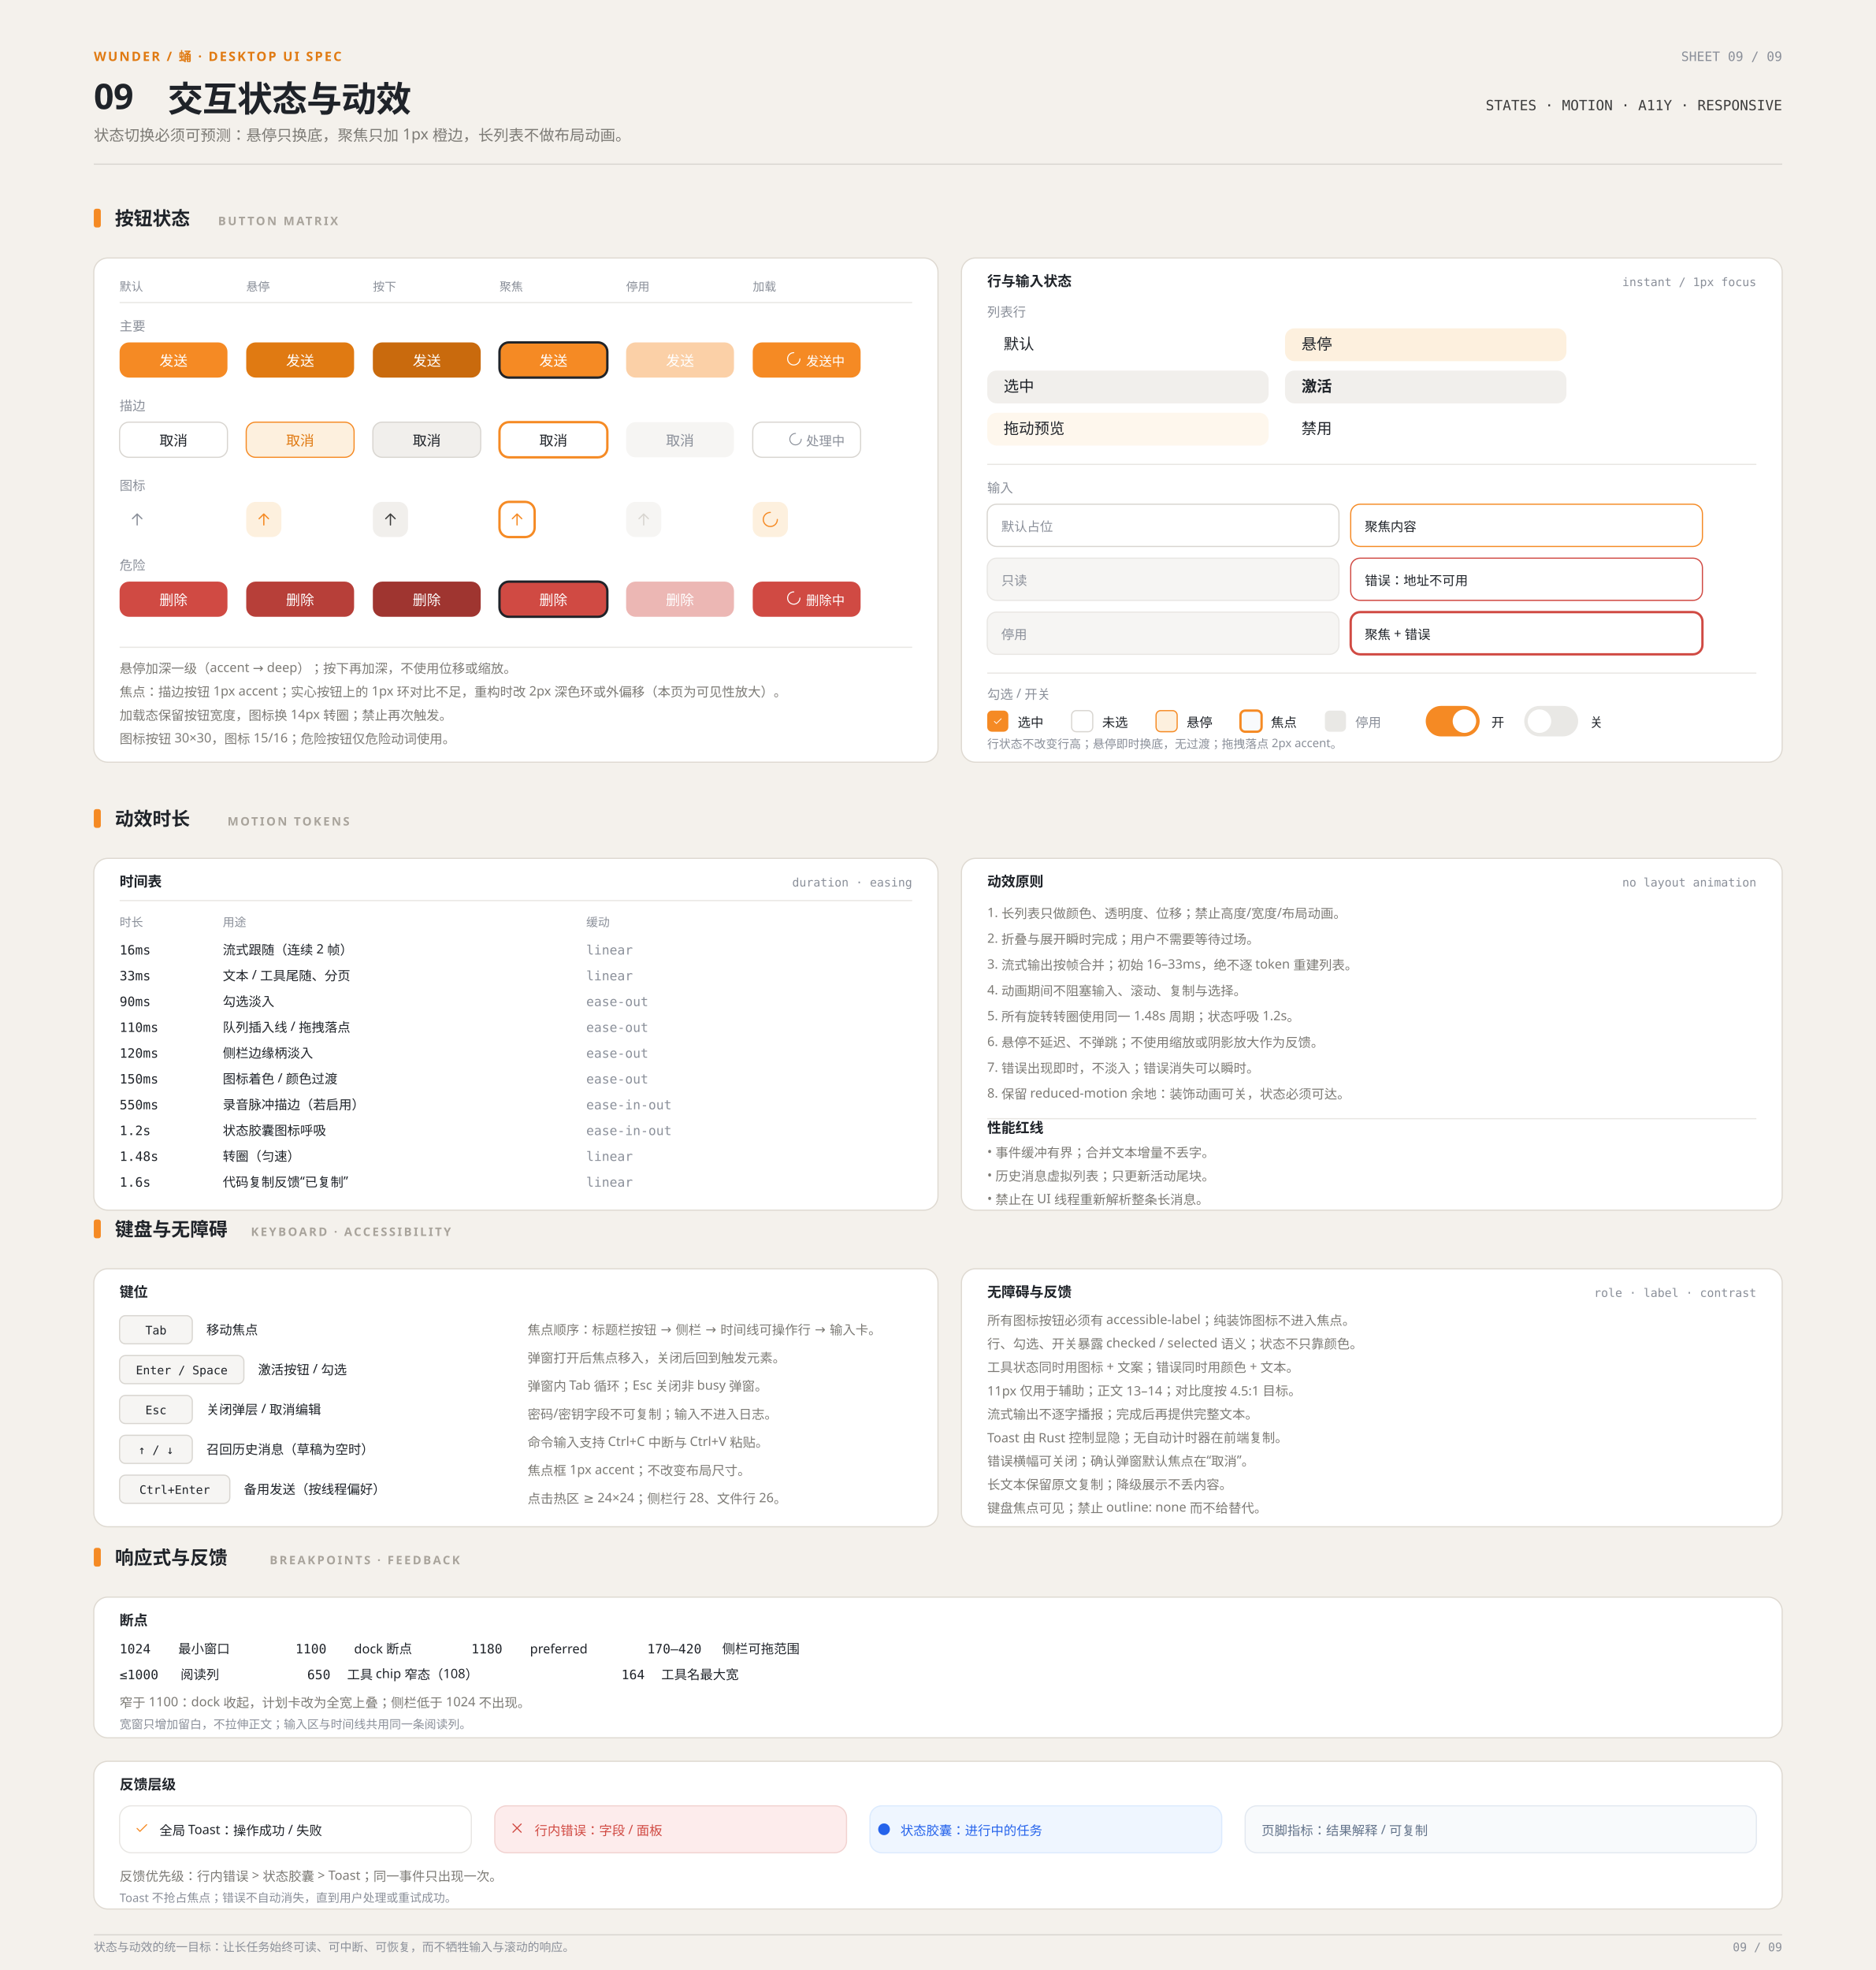
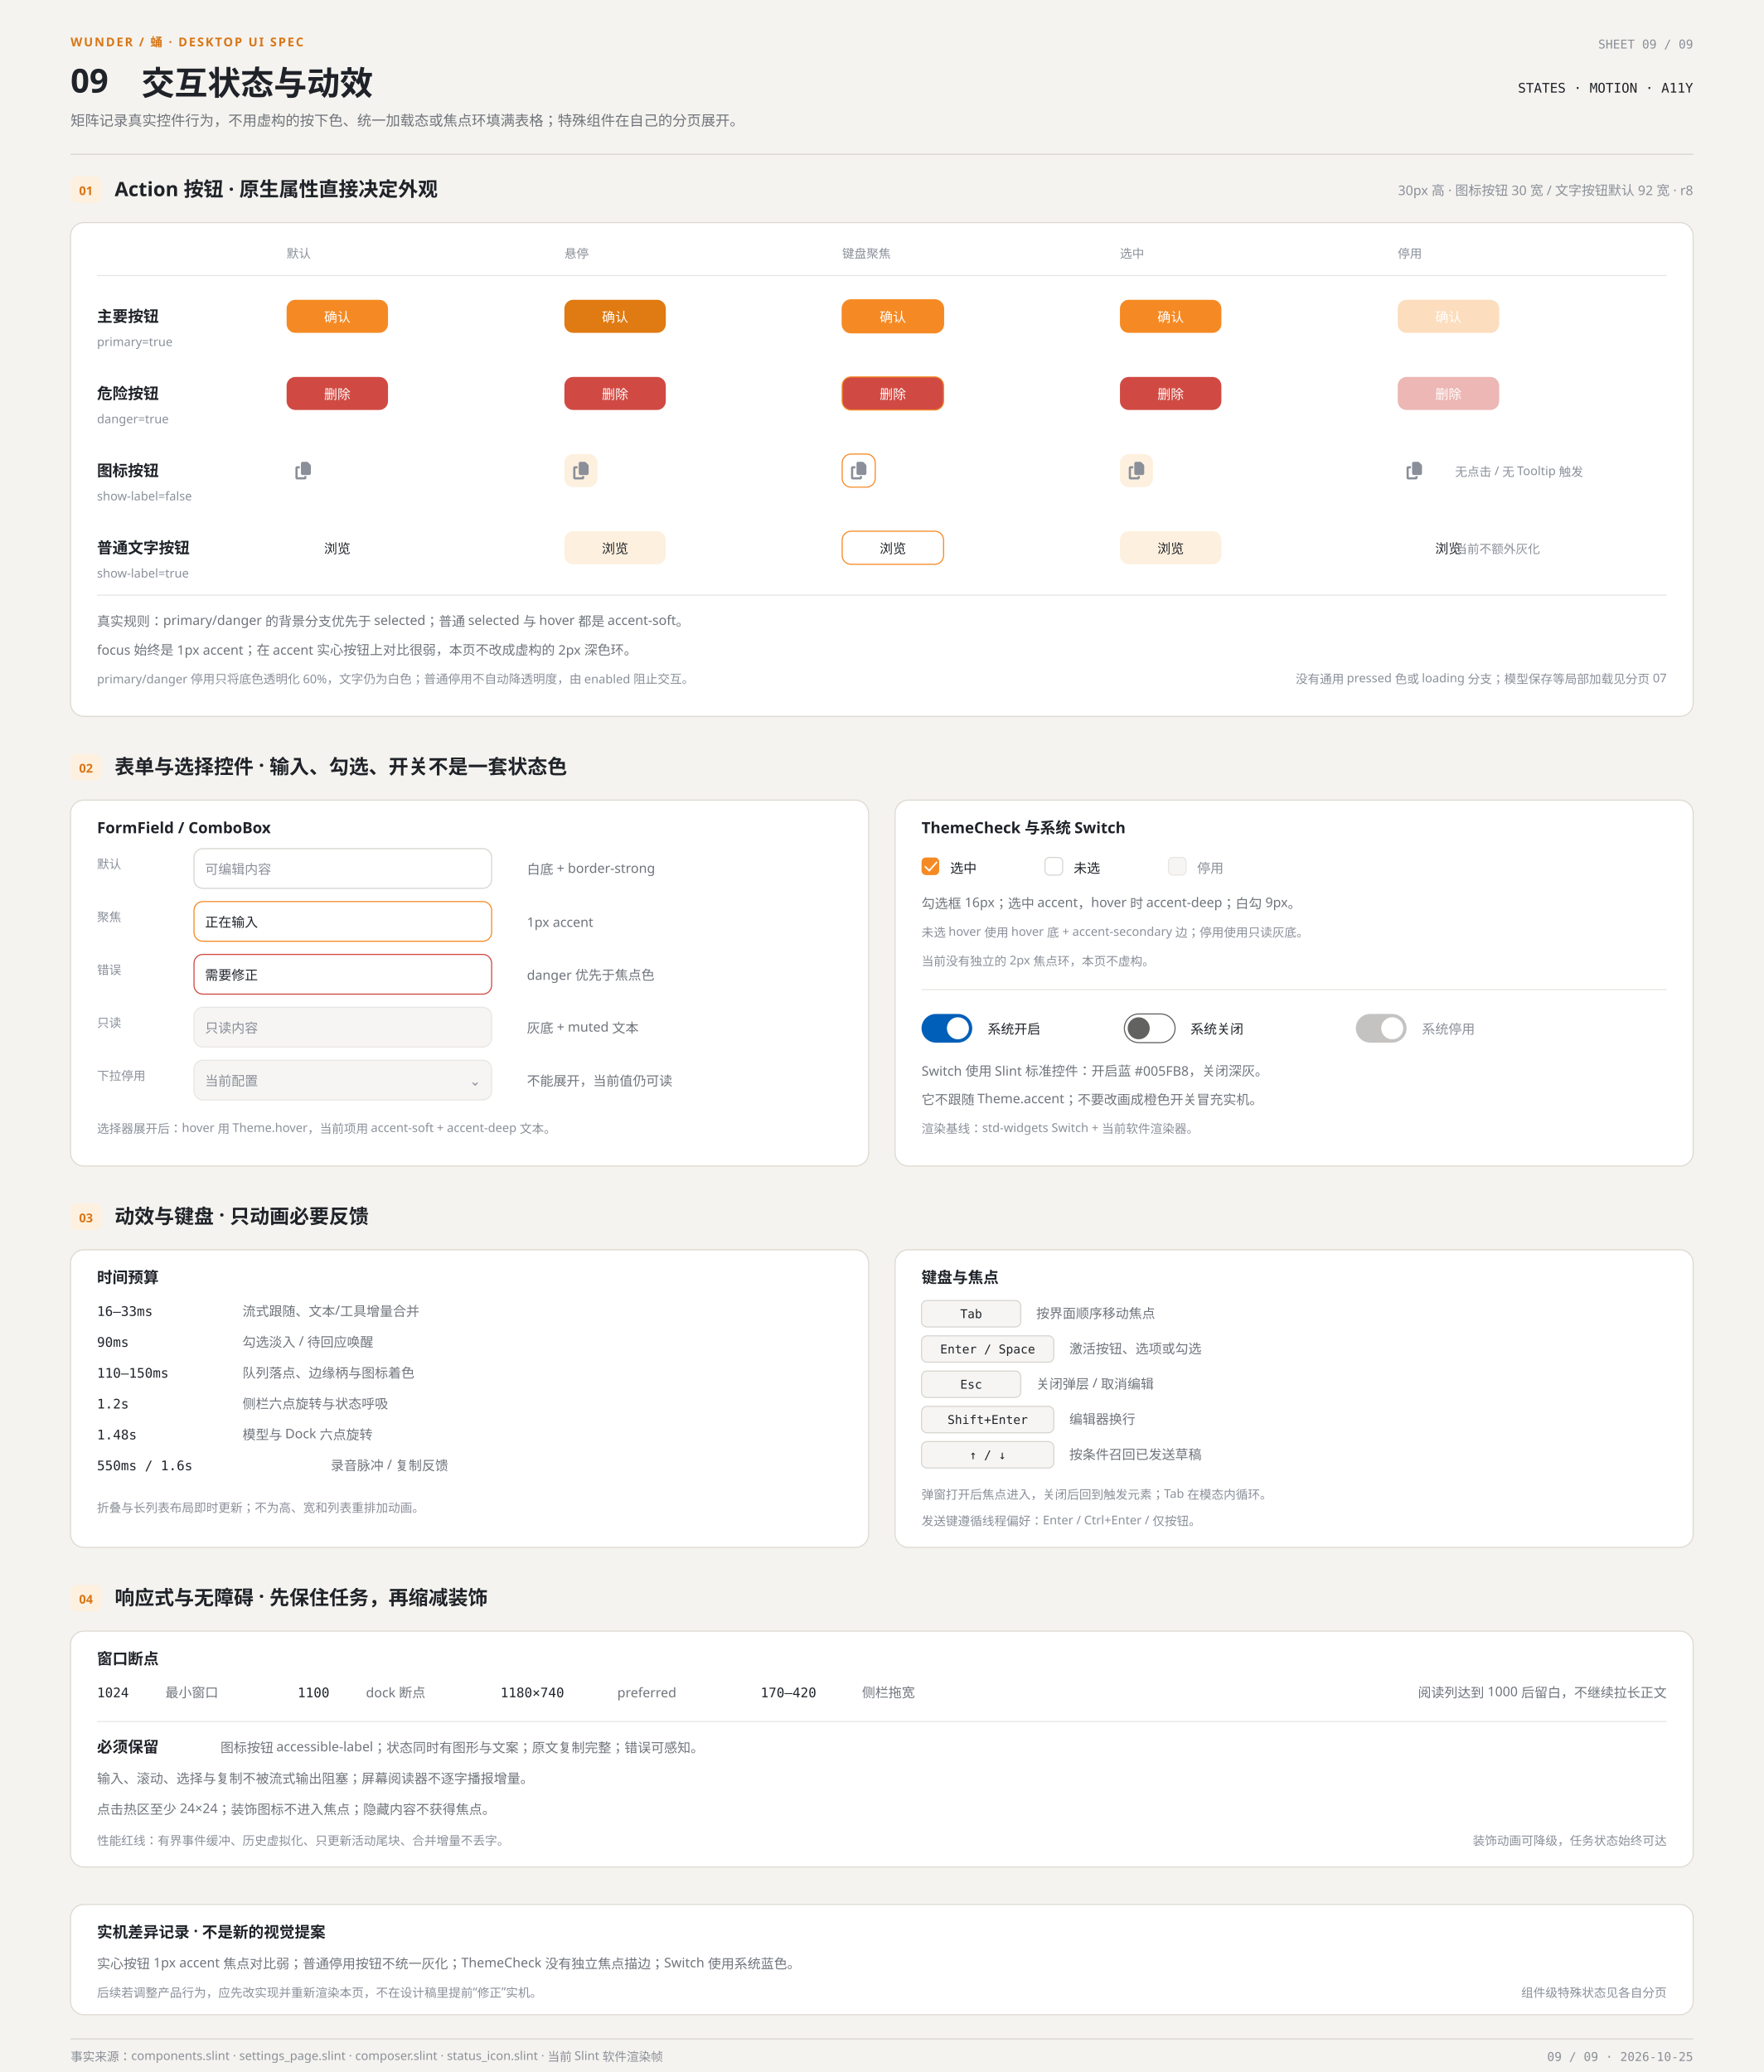
- <svg xmlns="http://www.w3.org/2000/svg" width="1600" height="1680" viewBox="0 0 1600 1680" role="img" aria-label="蛹 桌面端交互状态与动效规范">
+ <svg xmlns="http://www.w3.org/2000/svg" width="1600" height="1880" viewBox="0 0 1600 1880" role="img" aria-label="蛹 桌面端真实交互状态与动效规范">
  <defs>
-     <symbol fill="none" stroke="currentColor" stroke-width="1.6" stroke-linecap="round" stroke-linejoin="round" id="i-check" viewBox="0 0 24 24">
-       <path d="m5 12.5 4.2 4.2L19 7" />
-     </symbol>
-     <symbol fill="none" stroke="currentColor" stroke-width="1.5" stroke-linecap="round" stroke-linejoin="round" id="i-spin" viewBox="0 0 24 24">
-       <path d="M12 3a9 9 0 1 0 9 9" />
-     </symbol>
-     <symbol fill="none" stroke="currentColor" stroke-width="1.6" stroke-linecap="round" stroke-linejoin="round" id="i-x" viewBox="0 0 24 24">
-       <path d="m6 6 12 12M18 6 6 18" />
-     </symbol>
-     <symbol fill="none" stroke="currentColor" stroke-width="1.6" stroke-linecap="round" stroke-linejoin="round" id="i-arrow" viewBox="0 0 24 24">
-       <path d="M12 19V5M6 11l6-6 6 6" />
-     </symbol>
-     <symbol fill="none" stroke="currentColor" stroke-width="1.6" stroke-linecap="round" stroke-linejoin="round" id="i-plus" viewBox="0 0 24 24">
-       <path d="M12 5v14M5 12h14" />
+     <symbol id="a-copy" viewBox="0 0 448 512">
+       <path fill="currentColor" transform="translate(0 448) scale(1 -1)" d="M208 448H332Q352 448 366 434L434 366Q448 352 448 332V112Q447 92 434 78Q420 65 400 64H208Q188 65 174 78Q161 92 160 112V400Q161 420 174 434Q188 447 208 448ZM48 320H128V256H64V0H256V32H320V-16Q319-36 306-50Q292-63 272-64H48Q28-63 14-50Q1-36 0-16V272Q1 292 14 306Q28 319 48 320Z" />
    </symbol>
  </defs>
-   <style>
-     svg{font-family:'Microsoft YaHei UI','Microsoft YaHei','PingFang SC','Noto Sans SC',sans-serif;fill:#1F2329}
-     .mono{font-family:Consolas,'SFMono-Regular','Cascadia Mono',monospace}
-     .h1{font-size:30px;font-weight:700;letter-spacing:-.4px}
-     .sub{font-size:13px;fill:#7C7A75}
-     .kicker{font-size:11px;font-weight:600;letter-spacing:1.4px;fill:#E07A12}
-     .sect{font-size:16px;font-weight:700}
-     .sect-en{font-size:10px;font-weight:600;letter-spacing:1.6px;fill:#A8A39B}
-     .card{fill:#FFFFFF;stroke:#DED9D1;stroke-width:1}
-     .card-t{font-size:12px;font-weight:700}
-     .note{font-size:11px;fill:#7C7A75}
-     .tiny{font-size:10px;fill:#8A8F99}
-     .mono10{font-family:Consolas,monospace;font-size:10px;fill:#8A8F99}
-     .mono9{font-family:Consolas,monospace;font-size:9px;fill:#8A8F99}
-     .ui13{font-size:13px}.ui12{font-size:12px}.ui11{font-size:11px}.ui10{font-size:10px}
-     .muted{fill:#8A8F99}
-   </style>
-   <rect width="1600" height="1680" fill="#F4F1EC" />
+   <style>svg{font-family:'Microsoft YaHei UI','Microsoft YaHei','PingFang SC','Noto Sans SC',sans-serif;fill:#1F2329}.mono{font-family:Consolas,monospace}.h1{font-size:30px;font-weight:700}.sub{font-size:13px;fill:#6F747B}.kicker{font-size:11px;font-weight:700;letter-spacing:1.4px;fill:#D87616}.sect{font-size:18px;font-weight:700}.sect-note{font-size:12px;fill:#8A8F99}.card{fill:#FFF;stroke:#DED9D1}.card-t{font-size:14px;font-weight:700}.note{font-size:12px;fill:#6F747B}.tiny{font-size:11px;fill:#8A8F99}.chip{font-size:11px;font-weight:700;fill:#D87616}.ui14{font-size:14px}.ui13{font-size:13px}.ui12{font-size:12px}.ui11{font-size:11px}.muted{fill:#8A8F99}.secondary{fill:#3D3D3D}</style>
+   <rect width="1600" height="1880" fill="#F5F3EF" />
  <g id="header">
-     <text x="80" y="52" class="kicker">WUNDER / 蛹 · DESKTOP UI SPEC</text>
-     <text x="80" y="93" class="h1">09　交互状态与动效</text>
-     <text x="80" y="120" class="sub">状态切换必须可预测：悬停只换底，聚焦只加 1px 橙边，长列表不做布局动画。</text>
-     <text x="1520" y="52" text-anchor="end" class="mono" font-size="11" fill="#8A8F99">SHEET 09 / 09</text>
-     <text x="1520" y="94" text-anchor="end" class="mono" font-size="12" fill="#3D3D3D">STATES · MOTION · A11Y · RESPONSIVE</text>
-     <line x1="80" y1="140" x2="1520" y2="140" stroke="#D8D5D0" />
-   </g>
-   <g id="button-states">
-     <rect x="80" y="178" width="6" height="16" rx="2" fill="#F58A24" />
-     <text x="98" y="192" class="sect">按钮状态</text>
-     <text x="186" y="192" class="sect-en">BUTTON MATRIX</text>
-     <rect x="80" y="220" width="720" height="430" rx="12" class="card" />
-     <g>
-       <text x="102" y="248" class="ui10" fill="#8A8F99">默认</text>
-       <text x="210" y="248" class="ui10" fill="#8A8F99">悬停</text>
-       <text x="318" y="248" class="ui10" fill="#8A8F99">按下</text>
-       <text x="426" y="248" class="ui10" fill="#8A8F99">聚焦</text>
-       <text x="534" y="248" class="ui10" fill="#8A8F99">停用</text>
-       <text x="642" y="248" class="ui10" fill="#8A8F99">加载</text>
-       <line x1="102" y1="258" x2="778" y2="258" stroke="#E8E6E3" />
-       <text x="102" y="282" class="ui11" fill="#8A8F99">主要</text>
-       <rect x="102" y="292" width="92" height="30" rx="8" fill="#F58A24" />
-       <text x="148" y="312" text-anchor="middle" class="ui12" fill="#FFFFFF">发送</text>
-       <rect x="210" y="292" width="92" height="30" rx="8" fill="#E07A12" />
-       <text x="256" y="312" text-anchor="middle" class="ui12" fill="#FFFFFF">发送</text>
-       <rect x="318" y="292" width="92" height="30" rx="8" fill="#C96A0D" />
-       <text x="364" y="312" text-anchor="middle" class="ui12" fill="#FFFFFF">发送</text>
-       <rect x="426" y="292" width="92" height="30" rx="8" fill="#F58A24" stroke="#1F2329" stroke-width="2" />
-       <text x="472" y="312" text-anchor="middle" class="ui12" fill="#FFFFFF">发送</text>
-       <rect x="534" y="292" width="92" height="30" rx="8" fill="#F58A24" opacity=".4" />
-       <text x="580" y="312" text-anchor="middle" class="ui12" fill="#FFFFFF">发送</text>
-       <rect x="642" y="292" width="92" height="30" rx="8" fill="#F58A24" />
-       <g color="#FFFFFF">
-         <use href="#i-spin" x="670" y="299" width="14" height="14" />
-       </g>
-       <text x="704" y="312" text-anchor="middle" class="ui11" fill="#FFFFFF">发送中</text>
-       <text x="102" y="350" class="ui11" fill="#8A8F99">描边</text>
-       <rect x="102" y="360" width="92" height="30" rx="8" fill="#FFFFFF" stroke="#D8D5D0" />
-       <text x="148" y="380" text-anchor="middle" class="ui12">取消</text>
-       <rect x="210" y="360" width="92" height="30" rx="8" fill="#FDF0DE" stroke="#F58A24" />
-       <text x="256" y="380" text-anchor="middle" class="ui12" fill="#E07A12">取消</text>
-       <rect x="318" y="360" width="92" height="30" rx="8" fill="#F1EFEC" stroke="#D8D5D0" />
-       <text x="364" y="380" text-anchor="middle" class="ui12">取消</text>
-       <rect x="426" y="360" width="92" height="30" rx="8" fill="#FFFFFF" stroke="#F58A24" stroke-width="2" />
-       <text x="472" y="380" text-anchor="middle" class="ui12">取消</text>
-       <rect x="534" y="360" width="92" height="30" rx="8" fill="#F6F5F3" />
-       <text x="580" y="380" text-anchor="middle" class="ui12" fill="#8A8F99">取消</text>
-       <rect x="642" y="360" width="92" height="30" rx="8" fill="#FFFFFF" stroke="#D8D5D0" />
-       <g color="#8A8F99">
-         <use href="#i-spin" x="672" y="368" width="13" height="13" />
-       </g>
-       <text x="704" y="380" text-anchor="middle" class="ui11" fill="#8A8F99">处理中</text>
-       <text x="102" y="418" class="ui11" fill="#8A8F99">图标</text>
-       <rect x="102" y="428" width="30" height="30" rx="8" fill="transparent" />
-       <use href="#i-arrow" x="109" y="435" width="16" height="16" color="#8A8F99" />
-       <rect x="210" y="428" width="30" height="30" rx="8" fill="#FDF0DE" />
-       <use href="#i-arrow" x="217" y="435" width="16" height="16" color="#F58A24" />
-       <rect x="318" y="428" width="30" height="30" rx="8" fill="#F1EFEC" />
-       <use href="#i-arrow" x="325" y="435" width="16" height="16" color="#3D3D3D" />
-       <rect x="426" y="428" width="30" height="30" rx="8" fill="#FFFFFF" stroke="#F58A24" stroke-width="2" />
-       <use href="#i-arrow" x="433" y="435" width="16" height="16" color="#F58A24" />
-       <rect x="534" y="428" width="30" height="30" rx="8" fill="#F6F5F3" />
-       <use href="#i-arrow" x="541" y="435" width="16" height="16" color="#D8D5D0" />
-       <rect x="642" y="428" width="30" height="30" rx="8" fill="#FDF0DE" />
-       <g color="#F58A24">
-         <use href="#i-spin" x="649" y="435" width="16" height="16" />
-       </g>
-       <text x="102" y="486" class="ui11" fill="#8A8F99">危险</text>
-       <rect x="102" y="496" width="92" height="30" rx="8" fill="#D04A43" />
-       <text x="148" y="516" text-anchor="middle" class="ui12" fill="#FFFFFF">删除</text>
-       <rect x="210" y="496" width="92" height="30" rx="8" fill="#B73F39" />
-       <text x="256" y="516" text-anchor="middle" class="ui12" fill="#FFFFFF">删除</text>
-       <rect x="318" y="496" width="92" height="30" rx="8" fill="#9F3530" />
-       <text x="364" y="516" text-anchor="middle" class="ui12" fill="#FFFFFF">删除</text>
-       <rect x="426" y="496" width="92" height="30" rx="8" fill="#D04A43" stroke="#1F2329" stroke-width="2" />
-       <text x="472" y="516" text-anchor="middle" class="ui12" fill="#FFFFFF">删除</text>
-       <rect x="534" y="496" width="92" height="30" rx="8" fill="#D04A43" opacity=".4" />
-       <text x="580" y="516" text-anchor="middle" class="ui12" fill="#FFFFFF">删除</text>
-       <rect x="642" y="496" width="92" height="30" rx="8" fill="#D04A43" />
-       <g color="#FFFFFF">
-         <use href="#i-spin" x="670" y="503" width="14" height="14" />
-       </g>
-       <text x="704" y="516" text-anchor="middle" class="ui11" fill="#FFFFFF">删除中</text>
-     </g>
-     <line x1="102" y1="552" x2="778" y2="552" stroke="#E8E6E3" />
-     <text x="102" y="574" class="note">悬停加深一级（accent → deep）；按下再加深，不使用位移或缩放。</text>
-     <text x="102" y="594" class="note">焦点：描边按钮 1px accent；实心按钮上的 1px 环对比不足，重构时改 2px 深色环或外偏移（本页为可见性放大）。</text>
-     <text x="102" y="614" class="note">加载态保留按钮宽度，图标换 14px 转圈；禁止再次触发。</text>
-     <text x="102" y="634" class="note">图标按钮 30×30，图标 15/16；危险按钮仅危险动词使用。</text>
-   </g>
-   <g id="row-input">
-     <rect x="820" y="220" width="700" height="430" rx="12" class="card" />
-     <text x="842" y="244" class="card-t">行与输入状态</text>
-     <text x="1498" y="244" text-anchor="end" class="mono10">instant / 1px focus</text>
-     <text x="842" y="270" class="ui11" fill="#8A8F99">列表行</text>
-     <rect x="842" y="280" width="240" height="28" rx="8" fill="transparent" />
-     <text x="856" y="298" class="ui13">默认</text>
-     <rect x="1096" y="280" width="240" height="28" rx="8" fill="#FDF0DE" />
-     <text x="1110" y="298" class="ui13">悬停</text>
-     <rect x="842" y="316" width="240" height="28" rx="8" fill="#F1EFEC" />
-     <text x="856" y="334" class="ui13">选中</text>
-     <rect x="1096" y="316" width="240" height="28" rx="8" fill="#F1EFEC" />
-     <text x="1110" y="334" class="ui13" font-weight="600">激活</text>
-     <rect x="842" y="352" width="240" height="28" rx="8" fill="#FDF0DE" opacity=".55" />
-     <text x="856" y="370" class="ui13">拖动预览</text>
-     <rect x="1096" y="352" width="240" height="28" rx="8" fill="transparent" opacity=".45" />
-     <text x="1110" y="370" class="ui13">禁用</text>
-     <line x1="842" y1="396" x2="1498" y2="396" stroke="#E8E6E3" />
-     <text x="842" y="420" class="ui11" fill="#8A8F99">输入</text>
-     <rect x="842" y="430" width="300" height="36" rx="8" fill="#FFFFFF" stroke="#D8D5D0" />
-     <text x="854" y="453" class="ui11" fill="#8A8F99">默认占位</text>
-     <rect x="1152" y="430" width="300" height="36" rx="8" fill="#FFFFFF" stroke="#F58A24" />
-     <text x="1164" y="453" class="ui11">聚焦内容</text>
-     <rect x="842" y="476" width="300" height="36" rx="8" fill="#F6F5F3" stroke="#E8E6E3" />
-     <text x="854" y="499" class="ui11" fill="#8A8F99">只读</text>
-     <rect x="1152" y="476" width="300" height="36" rx="8" fill="#FFFFFF" stroke="#D04A43" />
-     <text x="1164" y="499" class="ui11">错误：地址不可用</text>
-     <rect x="842" y="522" width="300" height="36" rx="8" fill="#F6F5F3" stroke="#E8E6E3" />
-     <text x="854" y="545" class="ui11" fill="#8A8F99">停用</text>
-     <rect x="1152" y="522" width="300" height="36" rx="8" fill="#FFFFFF" stroke="#D04A43" stroke-width="2" />
-     <text x="1164" y="545" class="ui11">聚焦 + 错误</text>
-     <line x1="842" y1="574" x2="1498" y2="574" stroke="#E8E6E3" />
-     <text x="842" y="596" class="ui11" fill="#8A8F99">勾选 / 开关</text>
-     <rect x="842" y="606" width="18" height="18" rx="4" fill="#F58A24" />
-     <use href="#i-check" x="846" y="610" width="10" height="10" color="#FFFFFF" />
-     <text x="868" y="620" class="ui11">选中</text>
-     <rect x="914" y="606" width="18" height="18" rx="4" fill="#FFFFFF" stroke="#D8D5D0" />
-     <text x="940" y="620" class="ui11">未选</text>
-     <rect x="986" y="606" width="18" height="18" rx="4" fill="#FDF0DE" stroke="#F58A24" />
-     <text x="1012" y="620" class="ui11">悬停</text>
-     <rect x="1058" y="606" width="18" height="18" rx="4" fill="#F8FAFC" stroke="#F58A24" stroke-width="2" />
-     <text x="1084" y="620" class="ui11">焦点</text>
-     <rect x="1130" y="606" width="18" height="18" rx="4" fill="#E9E8E5" />
-     <text x="1156" y="620" class="ui11" fill="#8A8F99">停用</text>
-     <rect x="1216" y="602" width="46" height="26" rx="13" fill="#F58A24" />
-     <circle cx="1249" cy="615" r="10" fill="#FFFFFF" />
-     <text x="1272" y="620" class="ui11">开</text>
-     <rect x="1300" y="602" width="46" height="26" rx="13" fill="#E9E8E5" />
-     <circle cx="1313" cy="615" r="10" fill="#FFFFFF" />
-     <text x="1356" y="620" class="ui11">关</text>
-     <text x="842" y="638" class="tiny">行状态不改变行高；悬停即时换底，无过渡；拖拽落点 2px accent。</text>
-   </g>
-   <g id="motion">
-     <rect x="80" y="690" width="6" height="16" rx="2" fill="#F58A24" />
-     <text x="98" y="704" class="sect">动效时长</text>
-     <text x="194" y="704" class="sect-en">MOTION TOKENS</text>
-     <rect x="80" y="732" width="720" height="300" rx="12" class="card" />
-     <text x="102" y="756" class="card-t">时间表</text>
-     <text x="778" y="756" text-anchor="end" class="mono10">duration · easing</text>
-     <line x1="102" y1="768" x2="778" y2="768" stroke="#E8E6E3" />
-     <g>
-       <text x="102" y="790" class="ui10" fill="#8A8F99">时长</text>
-       <text x="190" y="790" class="ui10" fill="#8A8F99">用途</text>
-       <text x="500" y="790" class="ui10" fill="#8A8F99">缓动</text>
-       <text x="102" y="814" class="mono" font-size="11">16ms</text>
-       <text x="190" y="814" class="ui11">流式跟随（连续 2 帧）</text>
-       <text x="500" y="814" class="mono" font-size="11" fill="#8A8F99">linear</text>
-       <text x="102" y="836" class="mono" font-size="11">33ms</text>
-       <text x="190" y="836" class="ui11">文本 / 工具尾随、分页</text>
-       <text x="500" y="836" class="mono" font-size="11" fill="#8A8F99">linear</text>
-       <text x="102" y="858" class="mono" font-size="11">90ms</text>
-       <text x="190" y="858" class="ui11">勾选淡入</text>
-       <text x="500" y="858" class="mono" font-size="11" fill="#8A8F99">ease-out</text>
-       <text x="102" y="880" class="mono" font-size="11">110ms</text>
-       <text x="190" y="880" class="ui11">队列插入线 / 拖拽落点</text>
-       <text x="500" y="880" class="mono" font-size="11" fill="#8A8F99">ease-out</text>
-       <text x="102" y="902" class="mono" font-size="11">120ms</text>
-       <text x="190" y="902" class="ui11">侧栏边缘柄淡入</text>
-       <text x="500" y="902" class="mono" font-size="11" fill="#8A8F99">ease-out</text>
-       <text x="102" y="924" class="mono" font-size="11">150ms</text>
-       <text x="190" y="924" class="ui11">图标着色 / 颜色过渡</text>
-       <text x="500" y="924" class="mono" font-size="11" fill="#8A8F99">ease-out</text>
-       <text x="102" y="946" class="mono" font-size="11">550ms</text>
-       <text x="190" y="946" class="ui11">录音脉冲描边（若启用）</text>
-       <text x="500" y="946" class="mono" font-size="11" fill="#8A8F99">ease-in-out</text>
-       <text x="102" y="968" class="mono" font-size="11">1.2s</text>
-       <text x="190" y="968" class="ui11">状态胶囊图标呼吸</text>
-       <text x="500" y="968" class="mono" font-size="11" fill="#8A8F99">ease-in-out</text>
-       <text x="102" y="990" class="mono" font-size="11">1.48s</text>
-       <text x="190" y="990" class="ui11">转圈（匀速）</text>
-       <text x="500" y="990" class="mono" font-size="11" fill="#8A8F99">linear</text>
-       <text x="102" y="1012" class="mono" font-size="11">1.6s</text>
-       <text x="190" y="1012" class="ui11">代码复制反馈“已复制”</text>
-       <text x="500" y="1012" class="mono" font-size="11" fill="#8A8F99">linear</text>
-     </g>
-   </g>
-   <g id="motion-rules">
-     <rect x="820" y="732" width="700" height="300" rx="12" class="card" />
-     <text x="842" y="756" class="card-t">动效原则</text>
-     <text x="1498" y="756" text-anchor="end" class="mono10">no layout animation</text>
-     <text x="842" y="782" class="note">1. 长列表只做颜色、透明度、位移；禁止高度/宽度/布局动画。</text>
-     <text x="842" y="804" class="note">2. 折叠与展开瞬时完成；用户不需要等待过场。</text>
-     <text x="842" y="826" class="note">3. 流式输出按帧合并；初始 16–33ms，绝不逐 token 重建列表。</text>
-     <text x="842" y="848" class="note">4. 动画期间不阻塞输入、滚动、复制与选择。</text>
-     <text x="842" y="870" class="note">5. 所有旋转转圈使用同一 1.48s 周期；状态呼吸 1.2s。</text>
-     <text x="842" y="892" class="note">6. 悬停不延迟、不弹跳；不使用缩放或阴影放大作为反馈。</text>
-     <text x="842" y="914" class="note">7. 错误出现即时，不淡入；错误消失可以瞬时。</text>
-     <text x="842" y="936" class="note">8. 保留 reduced-motion 余地：装饰动画可关，状态必须可达。</text>
-     <line x1="842" y1="954" x2="1498" y2="954" stroke="#E8E6E3" />
-     <text x="842" y="966" class="card-t" font-size="11">性能红线</text>
-     <text x="842" y="986" class="note">• 事件缓冲有界；合并文本增量不丢字。</text>
-     <text x="842" y="1006" class="note">• 历史消息虚拟列表；只更新活动尾块。</text>
-     <text x="842" y="1026" class="note">• 禁止在 UI 线程重新解析整条长消息。</text>
-   </g>
-   <g id="keyboard">
-     <rect x="80" y="1040" width="6" height="16" rx="2" fill="#F58A24" />
-     <text x="98" y="1054" class="sect">键盘与无障碍</text>
-     <text x="214" y="1054" class="sect-en">KEYBOARD · ACCESSIBILITY</text>
-     <rect x="80" y="1082" width="720" height="220" rx="12" class="card" />
-     <text x="102" y="1106" class="card-t">键位</text>
-     <g>
-       <rect x="102" y="1122" width="62" height="24" rx="5" fill="#F6F5F3" stroke="#D8D5D0" />
-       <text x="133" y="1138" text-anchor="middle" class="mono" font-size="10">Tab</text>
-       <text x="176" y="1138" class="ui11">移动焦点</text>
-       <rect x="102" y="1156" width="106" height="24" rx="5" fill="#F6F5F3" stroke="#D8D5D0" />
-       <text x="155" y="1172" text-anchor="middle" class="mono" font-size="10">Enter / Space</text>
-       <text x="220" y="1172" class="ui11">激活按钮 / 勾选</text>
-       <rect x="102" y="1190" width="62" height="24" rx="5" fill="#F6F5F3" stroke="#D8D5D0" />
-       <text x="133" y="1206" text-anchor="middle" class="mono" font-size="10">Esc</text>
-       <text x="176" y="1206" class="ui11">关闭弹层 / 取消编辑</text>
-       <rect x="102" y="1224" width="62" height="24" rx="5" fill="#F6F5F3" stroke="#D8D5D0" />
-       <text x="133" y="1240" text-anchor="middle" class="mono" font-size="10">↑ / ↓</text>
-       <text x="176" y="1240" class="ui11">召回历史消息（草稿为空时）</text>
-       <rect x="102" y="1258" width="94" height="24" rx="5" fill="#F6F5F3" stroke="#D8D5D0" />
-       <text x="149" y="1274" text-anchor="middle" class="mono" font-size="10">Ctrl+Enter</text>
-       <text x="208" y="1274" class="ui11">备用发送（按线程偏好）</text>
-     </g>
-     <text x="450" y="1138" class="note">焦点顺序：标题栏按钮 → 侧栏 → 时间线可操作行 → 输入卡。</text>
-     <text x="450" y="1162" class="note">弹窗打开后焦点移入，关闭后回到触发元素。</text>
-     <text x="450" y="1186" class="note">弹窗内 Tab 循环；Esc 关闭非 busy 弹窗。</text>
-     <text x="450" y="1210" class="note">密码/密钥字段不可复制；输入不进入日志。</text>
-     <text x="450" y="1234" class="note">命令输入支持 Ctrl+C 中断与 Ctrl+V 粘贴。</text>
-     <text x="450" y="1258" class="note">焦点框 1px accent；不改变布局尺寸。</text>
-     <text x="450" y="1282" class="note">点击热区 ≥ 24×24；侧栏行 28、文件行 26。</text>
-   </g>
-   <g id="a11y">
-     <rect x="820" y="1082" width="700" height="220" rx="12" class="card" />
-     <text x="842" y="1106" class="card-t">无障碍与反馈</text>
-     <text x="1498" y="1106" text-anchor="end" class="mono10">role · label · contrast</text>
-     <text x="842" y="1130" class="note">所有图标按钮必须有 accessible-label；纯装饰图标不进入焦点。</text>
-     <text x="842" y="1150" class="note">行、勾选、开关暴露 checked / selected 语义；状态不只靠颜色。</text>
-     <text x="842" y="1170" class="note">工具状态同时用图标 + 文案；错误同时用颜色 + 文本。</text>
-     <text x="842" y="1190" class="note">11px 仅用于辅助；正文 13–14；对比度按 4.5:1 目标。</text>
-     <text x="842" y="1210" class="note">流式输出不逐字播报；完成后再提供完整文本。</text>
-     <text x="842" y="1230" class="note">Toast 由 Rust 控制显隐；无自动计时器在前端复制。</text>
-     <text x="842" y="1250" class="note">错误横幅可关闭；确认弹窗默认焦点在“取消”。</text>
-     <text x="842" y="1270" class="note">长文本保留原文复制；降级展示不丢内容。</text>
-     <text x="842" y="1290" class="note">键盘焦点可见；禁止 outline: none 而不给替代。</text>
-   </g>
-   <g id="responsive">
-     <rect x="80" y="1320" width="6" height="16" rx="2" fill="#F58A24" />
-     <text x="98" y="1334" class="sect">响应式与反馈</text>
-     <text x="230" y="1334" class="sect-en">BREAKPOINTS · FEEDBACK</text>
-     <rect x="80" y="1362" width="1440" height="120" rx="12" class="card" />
-     <text x="102" y="1386" class="card-t">断点</text>
-     <text x="102" y="1410" class="mono" font-size="11">1024</text>
-     <text x="152" y="1410" class="ui11">最小窗口</text>
-     <text x="252" y="1410" class="mono" font-size="11">1100</text>
-     <text x="302" y="1410" class="ui11">dock 断点</text>
-     <text x="402" y="1410" class="mono" font-size="11">1180</text>
-     <text x="452" y="1410" class="ui11">preferred</text>
-     <text x="552" y="1410" class="mono" font-size="11">170–420</text>
-     <text x="616" y="1410" class="ui11">侧栏可拖范围</text>
-     <text x="102" y="1432" class="mono" font-size="11">≤1000</text>
-     <text x="154" y="1432" class="ui11">阅读列</text>
-     <text x="262" y="1432" class="mono" font-size="11">650</text>
-     <text x="296" y="1432" class="ui11">工具 chip 窄态（108）</text>
-     <text x="530" y="1432" class="mono" font-size="11">164</text>
-     <text x="564" y="1432" class="ui11">工具名最大宽</text>
-     <text x="102" y="1456" class="note">窄于 1100：dock 收起，计划卡改为全宽上叠；侧栏低于 1024 不出现。</text>
-     <text x="102" y="1474" class="tiny">宽窗只增加留白，不拉伸正文；输入区与时间线共用同一条阅读列。</text>
-   </g>
-   <g id="feedback">
-     <rect x="80" y="1502" width="1440" height="126" rx="12" class="card" />
-     <text x="102" y="1526" class="card-t">反馈层级</text>
-     <rect x="102" y="1540" width="300" height="40" rx="10" fill="#FFFFFF" stroke="#E8E6E3" />
-     <use href="#i-check" x="114" y="1552" width="14" height="14" color="#F58A24" />
-     <text x="136" y="1565" class="ui11">全局 Toast：操作成功 / 失败</text>
-     <rect x="422" y="1540" width="300" height="40" rx="10" fill="#FDECEC" stroke="#F1D2D0" />
-     <use href="#i-x" x="434" y="1552" width="14" height="14" color="#D04A43" />
-     <text x="456" y="1565" class="ui11" fill="#D04A43">行内错误：字段 / 面板</text>
-     <rect x="742" y="1540" width="300" height="40" rx="10" fill="#EFF6FF" stroke="#DBEAFE" />
-     <circle cx="754" cy="1560" r="5" fill="#2563EB" />
-     <text x="768" y="1565" class="ui11" fill="#2563EB">状态胶囊：进行中的任务</text>
-     <rect x="1062" y="1540" width="436" height="40" rx="10" fill="#F8FAFC" stroke="#E2E8F0" />
-     <text x="1076" y="1565" class="ui11" fill="#64748B">页脚指标：结果解释 / 可复制</text>
-     <text x="102" y="1604" class="note">反馈优先级：行内错误 &gt; 状态胶囊 &gt; Toast；同一事件只出现一次。</text>
-     <text x="102" y="1622" class="tiny">Toast 不抢占焦点；错误不自动消失，直到用户处理或重试成功。</text>
+     <text x="64" y="42" class="kicker">WUNDER / 蛹 · DESKTOP UI SPEC</text>
+     <text x="64" y="84" class="h1">09　交互状态与动效</text>
+     <text x="64" y="114" class="sub">矩阵记录真实控件行为，不用虚构的按下色、统一加载态或焦点环填满表格；特殊组件在自己的分页展开。</text>
+     <text x="1536" y="44" text-anchor="end" class="mono tiny">SHEET 09 / 09</text>
+     <text x="1536" y="84" text-anchor="end" class="mono ui12">STATES · MOTION · A11Y</text>
+     <line x1="64" y1="140" x2="1536" y2="140" stroke="#D8D5D0" />
+   </g>
+   <g id="action-matrix">
+     <rect x="64" y="160" width="28" height="24" rx="6" fill="#FDF0DE" />
+     <text x="78" y="177" text-anchor="middle" class="chip">01</text>
+     <text x="104" y="178" class="sect">Action 按钮 · 原生属性直接决定外观</text>
+     <text x="1536" y="177" text-anchor="end" class="sect-note">30px 高 · 图标按钮 30 宽 / 文字按钮默认 92 宽 · r8</text>
+     <rect x="64" y="202" width="1472" height="448" rx="12" class="card" />
+     <text x="260" y="234" class="tiny">默认</text>
+     <text x="512" y="234" class="tiny">悬停</text>
+     <text x="764" y="234" class="tiny">键盘聚焦</text>
+     <text x="1016" y="234" class="tiny">选中</text>
+     <text x="1268" y="234" class="tiny">停用</text>
+     <line x1="88" y1="250" x2="1512" y2="250" stroke="#E8E6E3" />
+     <text x="88" y="292" class="card-t">主要按钮</text>
+     <text x="88" y="314" class="tiny">primary=true</text>
+     <rect x="260" y="272" width="92" height="30" rx="8" fill="#F58A24" />
+     <text x="306" y="292" text-anchor="middle" class="ui12" fill="#FFF">确认</text>
+     <rect x="512" y="272" width="92" height="30" rx="8" fill="#E07A12" />
+     <text x="558" y="292" text-anchor="middle" class="ui12" fill="#FFF">确认</text>
+     <rect x="764" y="272" width="92" height="30" rx="8" fill="#F58A24" stroke="#F58A24" />
+     <text x="810" y="292" text-anchor="middle" class="ui12" fill="#FFF">确认</text>
+     <rect x="1016" y="272" width="92" height="30" rx="8" fill="#F58A24" />
+     <text x="1062" y="292" text-anchor="middle" class="ui12" fill="#FFF">确认</text>
+     <rect x="1268" y="272" width="92" height="30" rx="8" fill="#FCDDBD" />
+     <text x="1314" y="292" text-anchor="middle" class="ui12" fill="#FFF">确认</text>
+     <text x="88" y="362" class="card-t">危险按钮</text>
+     <text x="88" y="384" class="tiny">danger=true</text>
+     <rect x="260" y="342" width="92" height="30" rx="8" fill="#D04A43" />
+     <text x="306" y="362" text-anchor="middle" class="ui12" fill="#FFF">删除</text>
+     <rect x="512" y="342" width="92" height="30" rx="8" fill="#D04A43" />
+     <text x="558" y="362" text-anchor="middle" class="ui12" fill="#FFF">删除</text>
+     <rect x="764" y="342" width="92" height="30" rx="8" fill="#D04A43" stroke="#F58A24" />
+     <text x="810" y="362" text-anchor="middle" class="ui12" fill="#FFF">删除</text>
+     <rect x="1016" y="342" width="92" height="30" rx="8" fill="#D04A43" />
+     <text x="1062" y="362" text-anchor="middle" class="ui12" fill="#FFF">删除</text>
+     <rect x="1268" y="342" width="92" height="30" rx="8" fill="#ECB7B4" />
+     <text x="1314" y="362" text-anchor="middle" class="ui12" fill="#FFF">删除</text>
+     <text x="88" y="432" class="card-t">图标按钮</text>
+     <text x="88" y="454" class="tiny">show-label=false</text>
+     <rect x="260" y="412" width="30" height="30" rx="8" fill="transparent" />
+     <use href="#a-copy" x="267" y="419" width="16" height="16" color="#8A8F99" />
+     <rect x="512" y="412" width="30" height="30" rx="8" fill="#FDF0DE" />
+     <use href="#a-copy" x="519" y="419" width="16" height="16" color="#8A8F99" />
+     <rect x="764" y="412" width="30" height="30" rx="8" fill="transparent" stroke="#F58A24" />
+     <use href="#a-copy" x="771" y="419" width="16" height="16" color="#8A8F99" />
+     <rect x="1016" y="412" width="30" height="30" rx="8" fill="#FDF0DE" />
+     <use href="#a-copy" x="1023" y="419" width="16" height="16" color="#8A8F99" />
+     <rect x="1268" y="412" width="30" height="30" rx="8" fill="transparent" />
+     <use href="#a-copy" x="1275" y="419" width="16" height="16" color="#8A8F99" />
+     <text x="1320" y="432" class="tiny">无点击 / 无 Tooltip 触发</text>
+     <text x="88" y="502" class="card-t">普通文字按钮</text>
+     <text x="88" y="524" class="tiny">show-label=true</text>
+     <rect x="260" y="482" width="92" height="30" rx="8" fill="transparent" />
+     <text x="306" y="502" text-anchor="middle" class="ui12">浏览</text>
+     <rect x="512" y="482" width="92" height="30" rx="8" fill="#FDF0DE" />
+     <text x="558" y="502" text-anchor="middle" class="ui12">浏览</text>
+     <rect x="764" y="482" width="92" height="30" rx="8" fill="transparent" stroke="#F58A24" />
+     <text x="810" y="502" text-anchor="middle" class="ui12">浏览</text>
+     <rect x="1016" y="482" width="92" height="30" rx="8" fill="#FDF0DE" />
+     <text x="1062" y="502" text-anchor="middle" class="ui12">浏览</text>
+     <rect x="1268" y="482" width="92" height="30" rx="8" fill="transparent" />
+     <text x="1314" y="502" text-anchor="middle" class="ui12">浏览</text>
+     <text x="1320" y="502" class="tiny">当前不额外灰化</text>
+     <line x1="88" y1="540" x2="1512" y2="540" stroke="#E8E6E3" />
+     <text x="88" y="568" class="note">真实规则：primary/danger 的背景分支优先于 selected；普通 selected 与 hover 都是 accent-soft。</text>
+     <text x="88" y="594" class="note">focus 始终是 1px accent；在 accent 实心按钮上对比很弱，本页不改成虚构的 2px 深色环。</text>
+     <text x="88" y="620" class="tiny">primary/danger 停用只将底色透明化 60%，文字仍为白色；普通停用不自动降透明度，由 enabled 阻止交互。</text>
+     <text x="1512" y="620" text-anchor="end" class="tiny">没有通用 pressed 色或 loading 分支；模型保存等局部加载见分页 07</text>
+   </g>
+   <g id="form-matrix">
+     <rect x="64" y="684" width="28" height="24" rx="6" fill="#FDF0DE" />
+     <text x="78" y="701" text-anchor="middle" class="chip">02</text>
+     <text x="104" y="702" class="sect">表单与选择控件 · 输入、勾选、开关不是一套状态色</text>
+     <rect x="64" y="726" width="724" height="332" rx="12" class="card" />
+     <text x="88" y="756" class="card-t">FormField / ComboBox</text>
+     <text x="88" y="788" class="tiny">默认</text>
+     <rect x="176" y="770" width="270" height="36" rx="8" fill="#FFF" stroke="#D8D5D0" />
+     <text x="186" y="793" class="ui12 muted">可编辑内容</text>
+     <text x="478" y="793" class="note">白底 + border-strong</text>
+     <text x="88" y="836" class="tiny">聚焦</text>
+     <rect x="176" y="818" width="270" height="36" rx="8" fill="#FFF" stroke="#F58A24" />
+     <text x="186" y="841" class="ui12">正在输入</text>
+     <text x="478" y="841" class="note">1px accent</text>
+     <text x="88" y="884" class="tiny">错误</text>
+     <rect x="176" y="866" width="270" height="36" rx="8" fill="#FFF" stroke="#D04A43" />
+     <text x="186" y="889" class="ui12">需要修正</text>
+     <text x="478" y="889" class="note" fill="#D04A43">danger 优先于焦点色</text>
+     <text x="88" y="932" class="tiny">只读</text>
+     <rect x="176" y="914" width="270" height="36" rx="8" fill="#F6F5F3" stroke="#E8E6E3" />
+     <text x="186" y="937" class="ui12 muted">只读内容</text>
+     <text x="478" y="937" class="note">灰底 + muted 文本</text>
+     <text x="88" y="980" class="tiny">下拉停用</text>
+     <rect x="176" y="962" width="270" height="36" rx="8" fill="#F6F5F3" stroke="#E8E6E3" />
+     <text x="186" y="985" class="ui12 muted">当前配置</text>
+     <text x="426" y="985" class="ui12 muted">⌄</text>
+     <text x="478" y="985" class="note">不能展开，当前值仍可读</text>
+     <text x="88" y="1028" class="tiny">选择器展开后：hover 用 Theme.hover，当前项用 accent-soft + accent-deep 文本。</text>
+     <rect x="812" y="726" width="724" height="332" rx="12" class="card" />
+     <text x="836" y="756" class="card-t">ThemeCheck 与系统 Switch</text>
+     <rect x="836" y="778" width="16" height="16" rx="4" fill="#F58A24" />
+     <path d="m839 786 4 4 7-8" fill="none" stroke="#FFF" stroke-width="1.4" />
+     <text x="862" y="792" class="ui12">选中</text>
+     <rect x="948" y="778" width="16" height="16" rx="4" fill="#FFF" stroke="#D8D5D0" />
+     <text x="974" y="792" class="ui12">未选</text>
+     <rect x="1060" y="778" width="16" height="16" rx="4" fill="#F6F5F3" stroke="#E8E6E3" />
+     <text x="1086" y="792" class="ui12 muted">停用</text>
+     <text x="836" y="824" class="note">勾选框 16px；选中 accent，hover 时 accent-deep；白勾 9px。</text>
+     <text x="836" y="850" class="tiny">未选 hover 使用 hover 底 + accent-secondary 边；停用使用只读灰底。</text>
+     <text x="836" y="876" class="tiny">当前没有独立的 2px 焦点环，本页不虚构。</text>
+     <line x1="836" y1="898" x2="1512" y2="898" stroke="#E8E6E3" />
+     <rect x="836" y="920" width="46" height="26" rx="13" fill="#005FB8" />
+     <circle cx="869" cy="933" r="10" fill="#FFF" />
+     <text x="896" y="938" class="ui12">系统开启</text>
+     <rect x="1020" y="920" width="46" height="26" rx="13" fill="#FFF" stroke="#626261" />
+     <circle cx="1033" cy="933" r="10" fill="#626261" />
+     <text x="1080" y="938" class="ui12">系统关闭</text>
+     <rect x="1230" y="920" width="46" height="26" rx="13" fill="#C4C3C2" />
+     <circle cx="1263" cy="933" r="10" fill="#FFF" />
+     <text x="1290" y="938" class="ui12 muted">系统停用</text>
+     <text x="836" y="976" class="note">Switch 使用 Slint 标准控件：开启蓝 #005FB8，关闭深灰。</text>
+     <text x="836" y="1002" class="note">它不跟随 Theme.accent；不要改画成橙色开关冒充实机。</text>
+     <text x="836" y="1028" class="tiny">渲染基线：std-widgets Switch + 当前软件渲染器。</text>
+   </g>
+   <g id="motion-keyboard">
+     <rect x="64" y="1092" width="28" height="24" rx="6" fill="#FDF0DE" />
+     <text x="78" y="1109" text-anchor="middle" class="chip">03</text>
+     <text x="104" y="1110" class="sect">动效与键盘 · 只动画必要反馈</text>
+     <rect x="64" y="1134" width="724" height="270" rx="12" class="card" />
+     <text x="88" y="1164" class="card-t">时间预算</text>
+     <text x="88" y="1194" class="mono ui12">16–33ms</text>
+     <text x="220" y="1194" class="note">流式跟随、文本/工具增量合并</text>
+     <text x="88" y="1222" class="mono ui12">90ms</text>
+     <text x="220" y="1222" class="note">勾选淡入 / 待回应唤醒</text>
+     <text x="88" y="1250" class="mono ui12">110–150ms</text>
+     <text x="220" y="1250" class="note">队列落点、边缘柄与图标着色</text>
+     <text x="88" y="1278" class="mono ui12">1.2s</text>
+     <text x="220" y="1278" class="note">侧栏六点旋转与状态呼吸</text>
+     <text x="88" y="1306" class="mono ui12">1.48s</text>
+     <text x="220" y="1306" class="note">模型与 Dock 六点旋转</text>
+     <text x="88" y="1334" class="mono ui12">550ms / 1.6s</text>
+     <text x="300" y="1334" class="note">录音脉冲 / 复制反馈</text>
+     <text x="88" y="1372" class="tiny">折叠与长列表布局即时更新；不为高、宽和列表重排加动画。</text>
+     <rect x="812" y="1134" width="724" height="270" rx="12" class="card" />
+     <text x="836" y="1164" class="card-t">键盘与焦点</text>
+     <rect x="836" y="1180" width="90" height="24" rx="5" fill="#F6F5F3" stroke="#D8D5D0" />
+     <text x="881" y="1196" text-anchor="middle" class="mono ui11">Tab</text>
+     <text x="940" y="1196" class="note">按界面顺序移动焦点</text>
+     <rect x="836" y="1212" width="120" height="24" rx="5" fill="#F6F5F3" stroke="#D8D5D0" />
+     <text x="896" y="1228" text-anchor="middle" class="mono ui11">Enter / Space</text>
+     <text x="970" y="1228" class="note">激活按钮、选项或勾选</text>
+     <rect x="836" y="1244" width="90" height="24" rx="5" fill="#F6F5F3" stroke="#D8D5D0" />
+     <text x="881" y="1260" text-anchor="middle" class="mono ui11">Esc</text>
+     <text x="940" y="1260" class="note">关闭弹层 / 取消编辑</text>
+     <rect x="836" y="1276" width="120" height="24" rx="5" fill="#F6F5F3" stroke="#D8D5D0" />
+     <text x="896" y="1292" text-anchor="middle" class="mono ui11">Shift+Enter</text>
+     <text x="970" y="1292" class="note">编辑器换行</text>
+     <rect x="836" y="1308" width="120" height="24" rx="5" fill="#F6F5F3" stroke="#D8D5D0" />
+     <text x="896" y="1324" text-anchor="middle" class="mono ui11">↑ / ↓</text>
+     <text x="970" y="1324" class="note">按条件召回已发送草稿</text>
+     <text x="836" y="1360" class="tiny">弹窗打开后焦点进入，关闭后回到触发元素；Tab 在模态内循环。</text>
+     <text x="836" y="1384" class="tiny">发送键遵循线程偏好：Enter / Ctrl+Enter / 仅按钮。</text>
+   </g>
+   <g id="responsive-a11y">
+     <rect x="64" y="1438" width="28" height="24" rx="6" fill="#FDF0DE" />
+     <text x="78" y="1455" text-anchor="middle" class="chip">04</text>
+     <text x="104" y="1456" class="sect">响应式与无障碍 · 先保住任务，再缩减装饰</text>
+     <rect x="64" y="1480" width="1472" height="214" rx="12" class="card" />
+     <text x="88" y="1510" class="card-t">窗口断点</text>
+     <text x="88" y="1540" class="mono ui12">1024</text>
+     <text x="150" y="1540" class="note">最小窗口　</text>
+     <text x="270" y="1540" class="mono ui12">1100</text>
+     <text x="332" y="1540" class="note">dock 断点　</text>
+     <text x="454" y="1540" class="mono ui12">1180×740</text>
+     <text x="560" y="1540" class="note">preferred　</text>
+     <text x="690" y="1540" class="mono ui12">170–420</text>
+     <text x="782" y="1540" class="note">侧栏拖宽</text>
+     <text x="1512" y="1540" text-anchor="end" class="note">阅读列达到 1000 后留白，不继续拉长正文</text>
+     <line x1="88" y1="1562" x2="1512" y2="1562" stroke="#E8E6E3" />
+     <text x="88" y="1590" class="card-t">必须保留</text>
+     <text x="200" y="1590" class="note">图标按钮 accessible-label；状态同时有图形与文案；原文复制完整；错误可感知。</text>
+     <text x="88" y="1618" class="note">输入、滚动、选择与复制不被流式输出阻塞；屏幕阅读器不逐字播报增量。</text>
+     <text x="88" y="1646" class="note">点击热区至少 24×24；装饰图标不进入焦点；隐藏内容不获得焦点。</text>
+     <text x="88" y="1674" class="tiny">性能红线：有界事件缓冲、历史虚拟化、只更新活动尾块、合并增量不丢字。</text>
+     <text x="1512" y="1674" text-anchor="end" class="tiny">装饰动画可降级，任务状态始终可达</text>
+   </g>
+   <g id="implementation-notes">
+     <rect x="64" y="1728" width="1472" height="100" rx="12" class="card" />
+     <text x="88" y="1758" class="card-t">实机差异记录 · 不是新的视觉提案</text>
+     <text x="88" y="1786" class="note">实心按钮 1px accent 焦点对比弱；普通停用按钮不统一灰化；ThemeCheck 没有独立焦点描边；Switch 使用系统蓝色。</text>
+     <text x="88" y="1812" class="tiny">后续若调整产品行为，应先改实现并重新渲染本页，不在设计稿里提前“修正”实机。</text>
+     <text x="1512" y="1812" text-anchor="end" class="tiny">组件级特殊状态见各自分页</text>
  </g>
  <g id="footer">
-     <line x1="80" y1="1650" x2="1520" y2="1650" stroke="#D8D5D0" />
-     <text x="80" y="1664" class="tiny">状态与动效的统一目标：让长任务始终可读、可中断、可恢复，而不牺牲输入与滚动的响应。</text>
-     <text x="1520" y="1664" text-anchor="end" class="mono tiny">09 / 09</text>
+     <line x1="64" y1="1850" x2="1536" y2="1850" stroke="#D8D5D0" />
+     <text x="64" y="1870" class="tiny">事实来源：components.slint · settings_page.slint · composer.slint · status_icon.slint · 当前 Slint 软件渲染帧</text>
+     <text x="1536" y="1870" text-anchor="end" class="mono tiny">09 / 09 · 2026-10-25</text>
  </g>
</svg>
